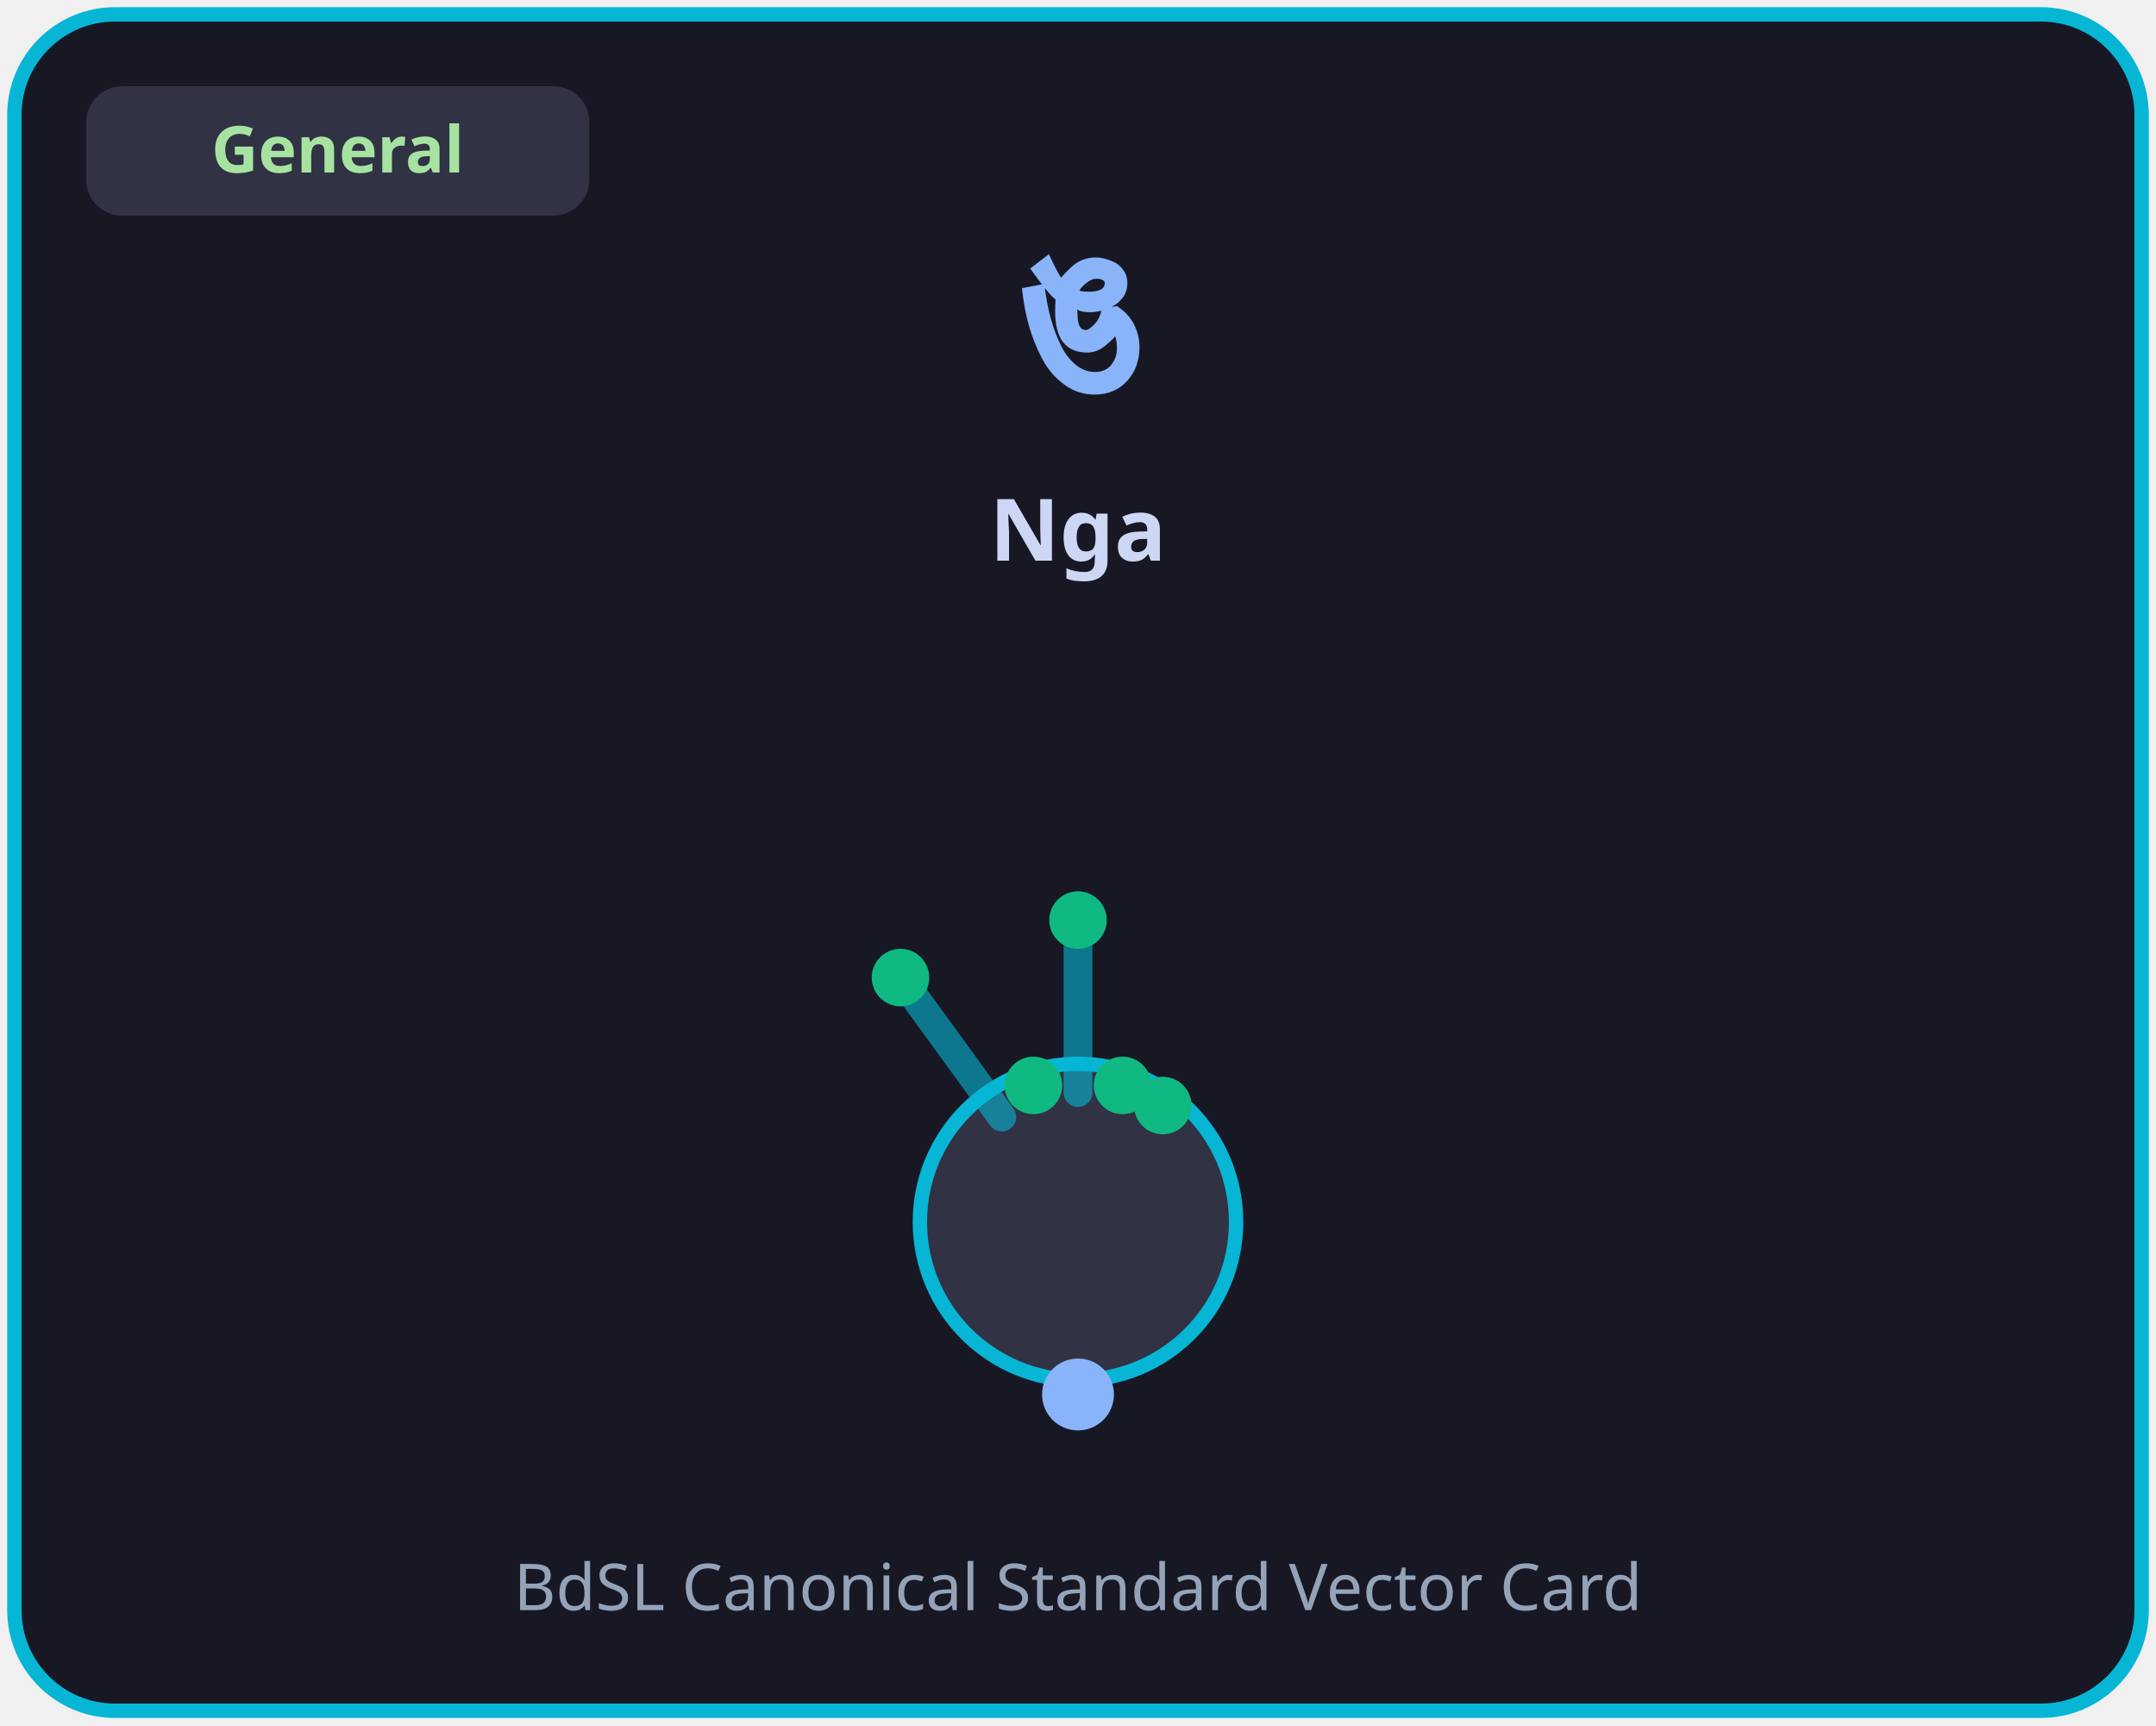
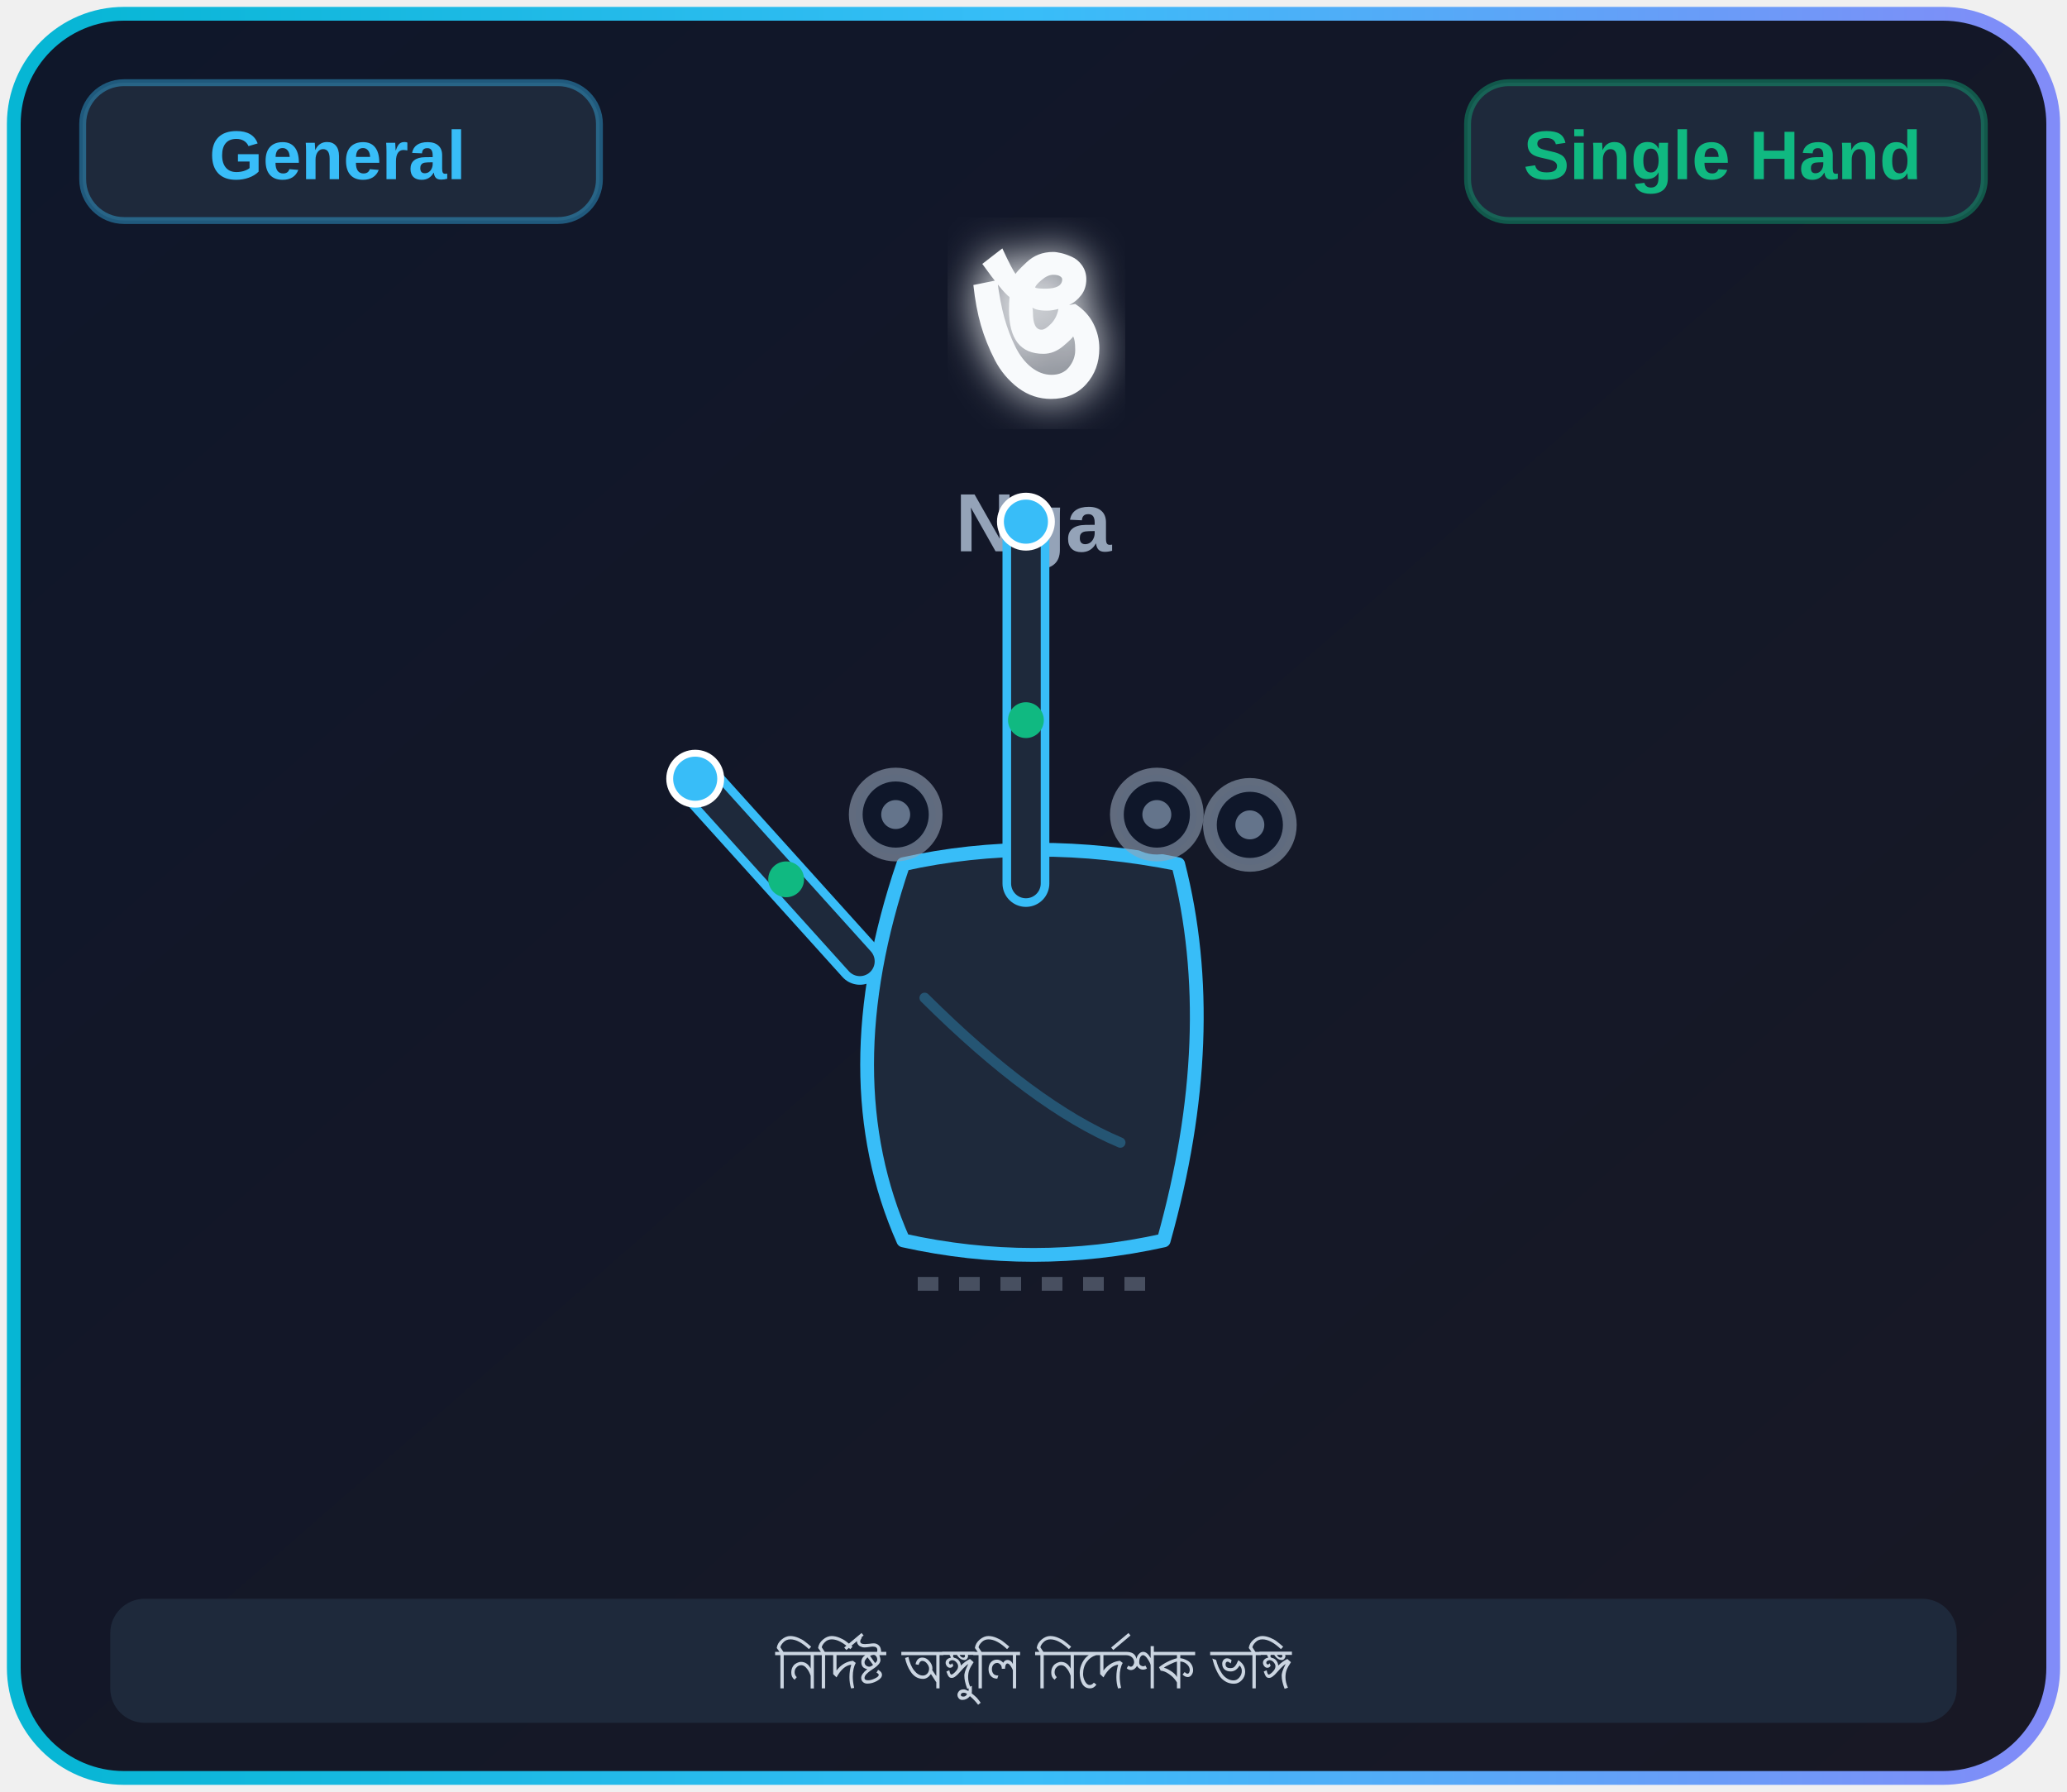
- <svg xmlns="http://www.w3.org/2000/svg" viewBox="0 0 300 240" width="300" height="240">
-   <rect width="296" height="236" x="2" y="2" rx="14" fill="#181825" stroke="#06B6D4" stroke-width="2" />
-   <rect x="12" y="12" width="70" height="18" rx="5" fill="#313244" />
-   <text x="47" y="24" fill="#A6E3A1" font-family="Segoe UI, sans-serif" font-size="9" font-weight="bold" text-anchor="middle">General</text>
-   <text x="150" y="55" fill="#89B4FA" font-family="SolaimanLipi, Arial, sans-serif" font-size="34" font-weight="bold" text-anchor="middle">ঙ</text>
-   <text x="150" y="78" fill="#CDD6F4" font-family="Segoe UI, sans-serif" font-size="12" font-weight="bold" text-anchor="middle">Nga</text>
-   <g transform="translate(0, 10)">
-     <circle cx="150" cy="160" r="22" fill="#313244" stroke="#06B6D4" stroke-width="2" />
-     <circle cx="150" cy="184" r="5" fill="#89B4FA" />
-     <line x1="139.4" y1="145.4" x2="125.3" y2="126.0" stroke="rgba(6, 182, 212, 0.6)" stroke-width="4" stroke-linecap="round" />
-     <circle cx="125.3" cy="126.0" r="4" fill="#10B981" />
-     <line x1="144.4" y1="142.9" x2="143.8" y2="141.0" stroke="rgba(6, 182, 212, 0.6)" stroke-width="4" stroke-linecap="round" />
-     <circle cx="143.8" cy="141.0" r="4" fill="#10B981" />
-     <line x1="150.0" y1="142.0" x2="150.0" y2="118.0" stroke="rgba(6, 182, 212, 0.6)" stroke-width="4" stroke-linecap="round" />
-     <circle cx="150.0" cy="118.0" r="4" fill="#10B981" />
-     <line x1="155.6" y1="142.9" x2="156.2" y2="141.0" stroke="rgba(6, 182, 212, 0.6)" stroke-width="4" stroke-linecap="round" />
-     <circle cx="156.2" cy="141.0" r="4" fill="#10B981" />
-     <line x1="160.6" y1="145.4" x2="161.8" y2="143.8" stroke="rgba(6, 182, 212, 0.6)" stroke-width="4" stroke-linecap="round" />
-     <circle cx="161.8" cy="143.8" r="4" fill="#10B981" />
+ <svg xmlns="http://www.w3.org/2000/svg" viewBox="0 0 300 260" width="300" height="260">
+   <defs>
+     <linearGradient id="cardBg" x1="0%" y1="0%" x2="100%" y2="100%">
+       <stop offset="0%" stop-color="#0F172A" />
+       <stop offset="100%" stop-color="#181825" />
+     </linearGradient>
+     <linearGradient id="borderGlow" x1="0%" y1="0%" x2="100%" y2="0%">
+       <stop offset="0%" stop-color="#06B6D4" />
+       <stop offset="50%" stop-color="#38BDF8" />
+       <stop offset="100%" stop-color="#818CF8" />
+     </linearGradient>
+     <filter id="glow" x="-20%" y="-20%" width="140%" height="140%">
+       <feGaussianBlur stdDeviation="3" result="blur" />
+       <feComposite in="SourceGraphic" in2="blur" operator="over" />
+     </filter>
+   </defs>
+   <rect width="296" height="256" x="2" y="2" rx="16" fill="url(#cardBg)" stroke="url(#borderGlow)" stroke-width="2" />
+   <rect x="12" y="12" width="75" height="20" rx="6" fill="#1E293B" stroke="rgba(56, 189, 248, 0.4)" stroke-width="1" />
+   <text x="49" y="26" fill="#38BDF8" font-family="'Segoe UI', Arial, sans-serif" font-size="10" font-weight="bold" text-anchor="middle">General</text>
+   <rect x="213" y="12" width="75" height="20" rx="6" fill="#1E293B" stroke="rgba(16, 185, 129, 0.4)" stroke-width="1" />
+   <text x="250" y="26" fill="#10B981" font-family="'Segoe UI', Arial, sans-serif" font-size="10" font-weight="bold" text-anchor="middle">Single Hand</text>
+   <text x="150" y="58" fill="#F8FAFC" font-family="'SolaimanLipi', 'Segoe UI', Arial, sans-serif" font-size="38" font-weight="900" text-anchor="middle" filter="url(#glow)">ঙ</text>
+   <text x="150" y="80" fill="#94A3B8" font-family="'Segoe UI', Arial, sans-serif" font-size="12" font-weight="600" text-anchor="middle">Nga</text>
+   <g id="hand_anatomy">
+     <path d="M 131.1,180.0 Q 150.0,184.2 168.9,180.0 Q 177.3,150.0 171.0,125.4 Q 150.0,121.2 131.1,125.4 Q 120.6,156.3 131.1,180.0 Z" fill="#1E293B" stroke="#38BDF8" stroke-width="2" stroke-linejoin="round" />
+     <path d="M 134.2,144.8 Q 150.0,160.5 162.6,165.8" fill="none" stroke="rgba(56, 189, 248, 0.3)" stroke-width="1.5" stroke-linecap="round" />
+     <line x1="133.2" y1="186.3" x2="166.8" y2="186.3" stroke="rgba(148, 163, 184, 0.4)" stroke-width="2" stroke-dasharray="3,3" />
+     <line x1="124.8" y1="139.5" x2="100.9" y2="113.0" stroke="#38BDF8" stroke-width="6.8" stroke-linecap="round" />
+     <line x1="124.8" y1="139.5" x2="100.9" y2="113.0" stroke="#1E293B" stroke-width="4.3" stroke-linecap="round" />
+     <circle cx="114.1" cy="127.6" r="2.6" fill="#10B981" />
+     <circle cx="100.9" cy="113.0" r="3.7" fill="#38BDF8" stroke="#FFFFFF" stroke-width="1" />
+     <circle cx="130.0" cy="118.2" r="5.8" fill="#0F172A" stroke="rgba(148, 163, 184, 0.6)" stroke-width="2" />
+     <circle cx="130.0" cy="118.2" r="2.1" fill="#64748B" />
+     <line x1="148.9" y1="128.2" x2="148.9" y2="75.7" stroke="#38BDF8" stroke-width="6.8" stroke-linecap="round" />
+     <line x1="148.9" y1="128.2" x2="148.9" y2="75.7" stroke="#1E293B" stroke-width="4.3" stroke-linecap="round" />
+     <circle cx="148.9" cy="104.5" r="2.6" fill="#10B981" />
+     <circle cx="148.9" cy="75.7" r="3.7" fill="#38BDF8" stroke="#FFFFFF" stroke-width="1" />
+     <circle cx="167.9" cy="118.2" r="5.8" fill="#0F172A" stroke="rgba(148, 163, 184, 0.6)" stroke-width="2" />
+     <circle cx="167.9" cy="118.2" r="2.1" fill="#64748B" />
+     <circle cx="181.4" cy="119.7" r="5.8" fill="#0F172A" stroke="rgba(148, 163, 184, 0.6)" stroke-width="2" />
+     <circle cx="181.4" cy="119.7" r="2.1" fill="#64748B" />
  </g>
-   <text x="150" y="224" fill="#94A3B8" font-family="Segoe UI, sans-serif" font-size="9" text-anchor="middle">BdSL Canonical Standard Vector Card</text>
+   <rect x="16" y="232" width="268" height="18" rx="5" fill="#1E293B" />
+   <text x="150" y="245" fill="#CBD5E1" font-family="'Segoe UI', Arial, sans-serif" font-size="9.5" font-weight="500" text-anchor="middle">নির্দিষ্ট অঙ্গুলি নির্দেশক ভঙ্গি</text>
</svg>
